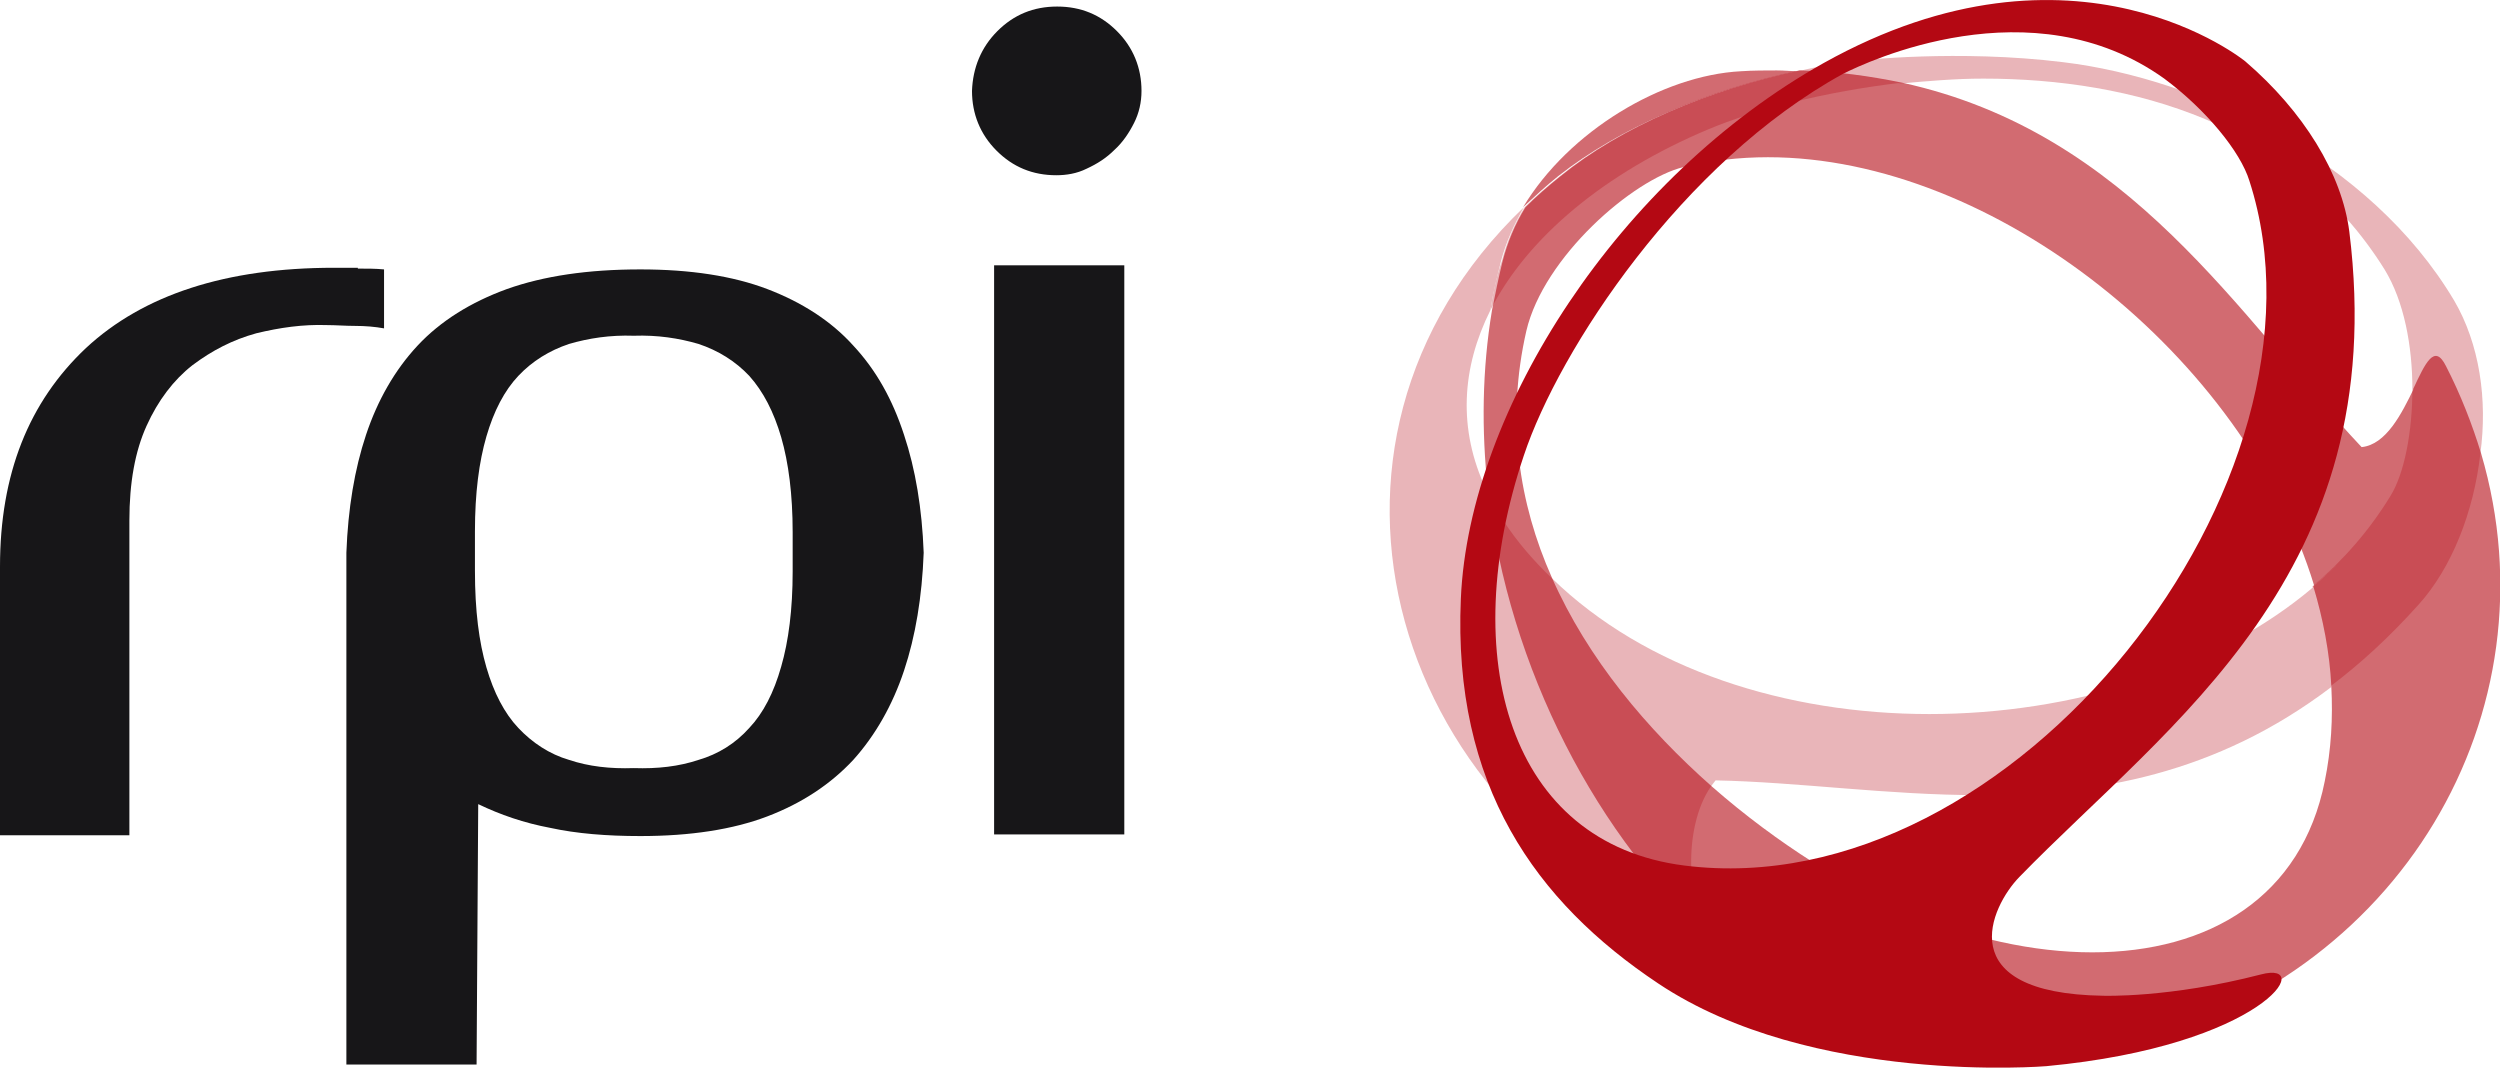
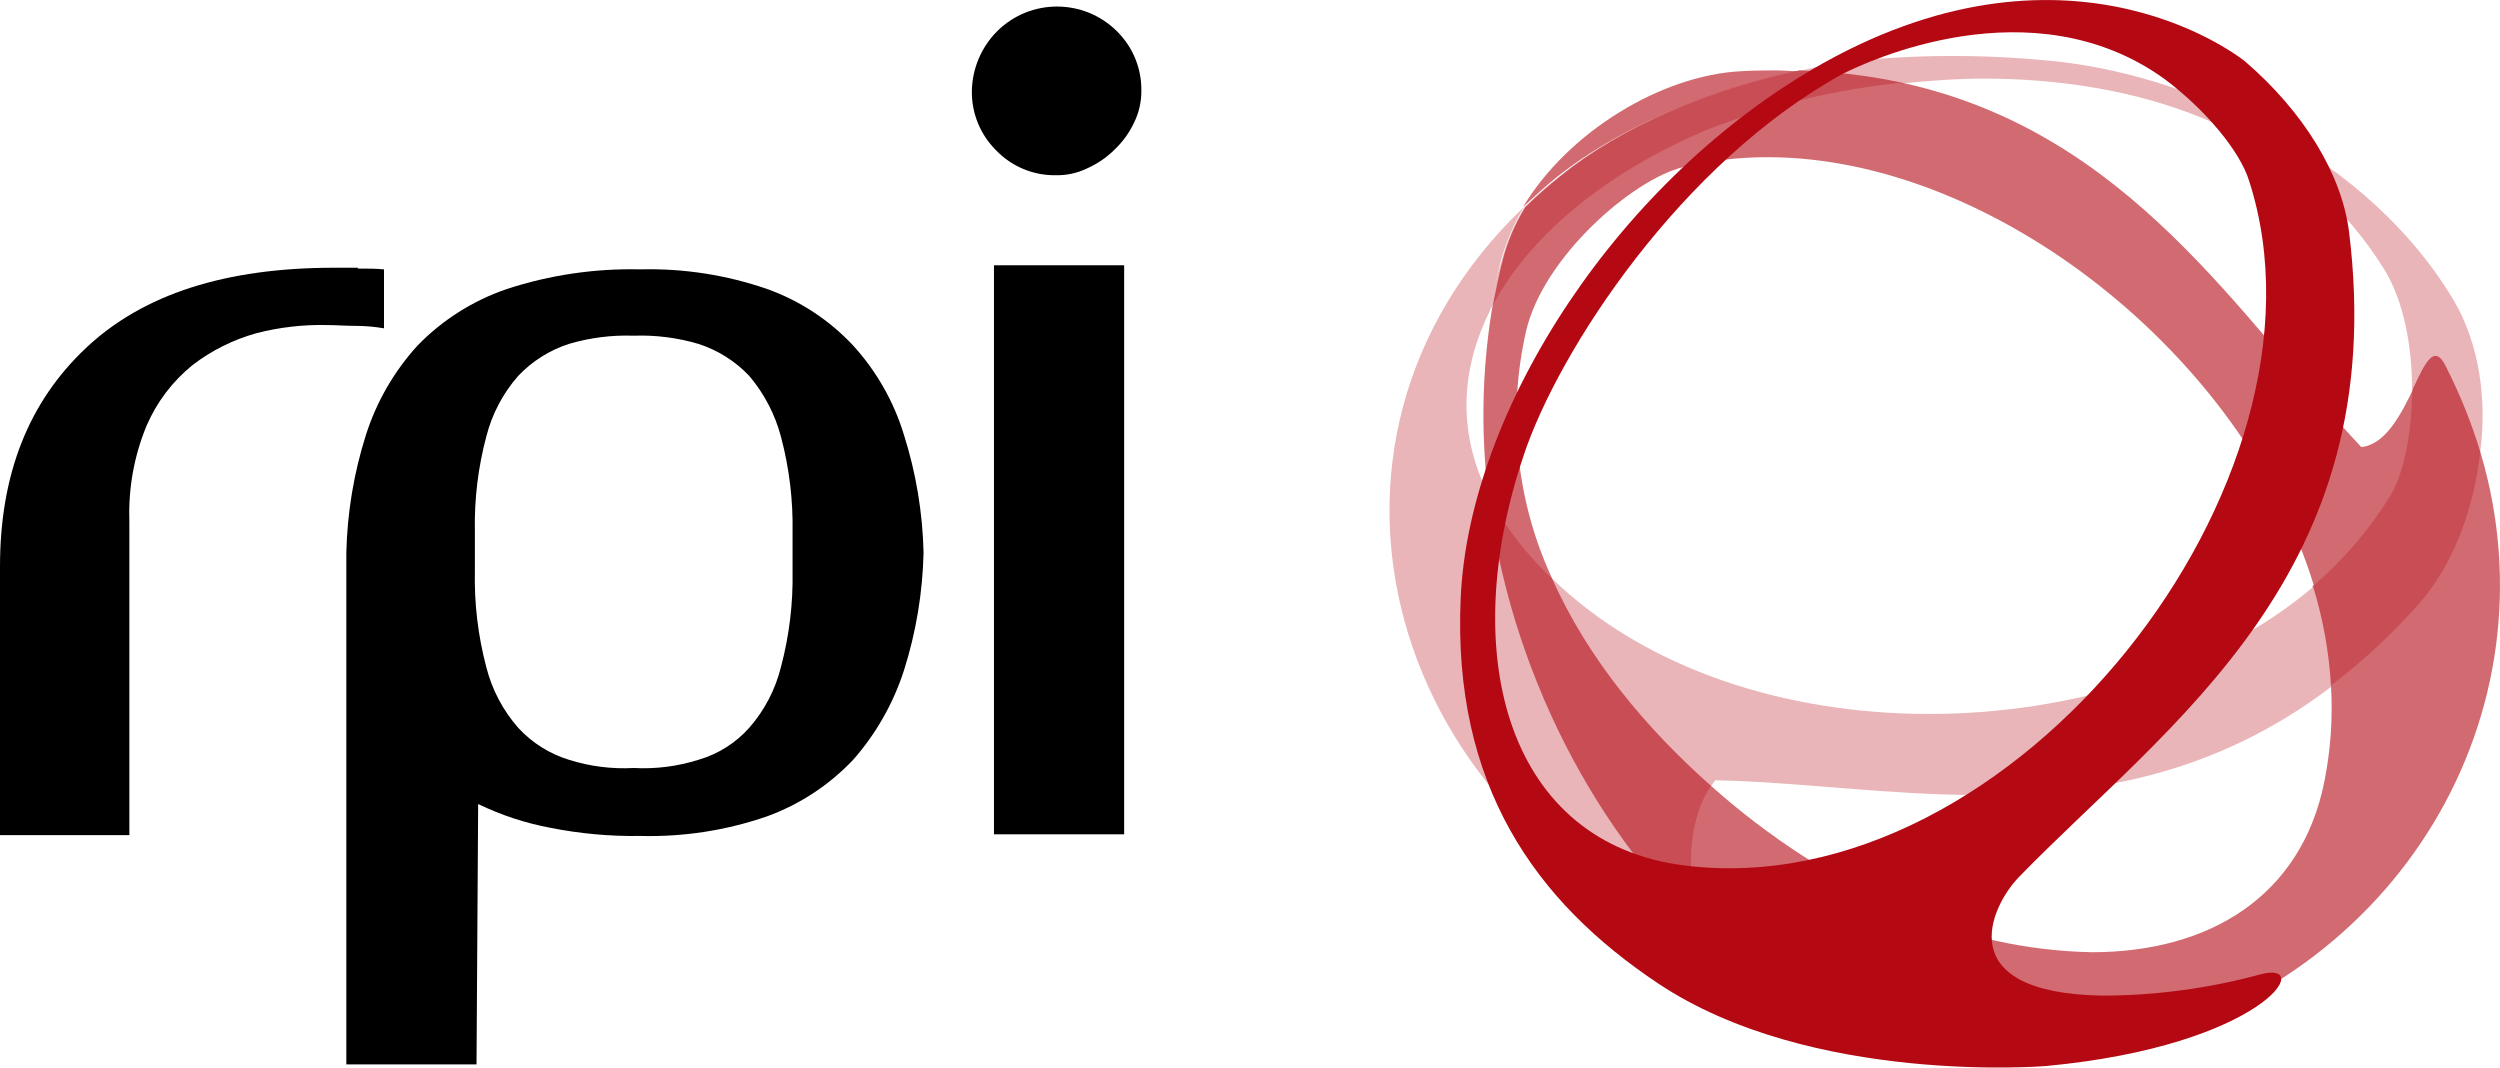
- <svg xmlns="http://www.w3.org/2000/svg" version="1.1" id="Layer_1" x="0px" y="0px" viewBox="0 0 305.3 130.4" style="enable-background:new 0 0 305.3 130.4;" xml:space="preserve">
-   <style type="text/css">
- 	.st0{fill:#171618;}
- 	.st1{opacity:0.6;}
- 	.st2{fill:#B40813;}
- 	.st3{opacity:0.3;}
- </style>
-   <g>
-     <path class="st0" d="M43.7,32.8c1.1,0,2.2,0,3.2,0.1v7.2c-1.1-0.2-2.3-0.3-3.5-0.3s-2.4-0.1-3.5-0.1c-2.9-0.1-5.7,0.3-8.6,1   c-2.9,0.8-5.4,2.1-7.8,3.9c-2.3,1.8-4.2,4.3-5.6,7.4s-2.1,6.9-2.1,11.6V102H0V69.2c0-11.3,3.5-20.1,10.5-26.7   c7-6.5,17.1-9.8,30.3-9.8h2.9V32.8z" />
-     <path class="st0" d="M59.4,81.5c0.9,3.1,2.2,5.6,3.9,7.4c1.7,1.8,3.8,3.2,6.2,3.9c2.4,0.8,5,1.1,7.9,1c2.9,0.1,5.5-0.2,7.9-1   c2.4-0.7,4.5-2,6.2-3.9c1.7-1.8,3-4.3,3.9-7.5c0.9-3.1,1.4-7,1.4-11.6V65c0-4.6-0.5-8.5-1.4-11.6s-2.2-5.6-3.9-7.5   c-1.7-1.8-3.8-3.1-6.2-3.9c-2.4-0.7-5-1.1-7.9-1c-2.9-0.1-5.5,0.3-7.9,1c-2.4,0.8-4.5,2.1-6.2,3.9s-3,4.3-3.9,7.4   c-0.9,3.1-1.4,6.9-1.4,11.6v4.8C58,74.6,58.5,78.4,59.4,81.5 M58.2,130H42.3V67.5c0.2-5.4,1-10.2,2.4-14.4   c1.4-4.2,3.5-7.9,6.3-10.9s6.5-5.3,10.9-6.9c4.5-1.6,9.9-2.4,16.3-2.4c6.1,0,11.3,0.8,15.5,2.4s7.8,3.9,10.5,6.9   c2.8,3,4.8,6.6,6.2,10.9c1.4,4.2,2.2,9,2.4,14.4c-0.2,5.4-1,10.2-2.4,14.4s-3.5,7.9-6.2,10.9c-2.8,3-6.3,5.3-10.5,6.9   c-4.2,1.6-9.4,2.4-15.5,2.4c-4.1,0-7.8-0.3-11-1c-3.2-0.6-6.1-1.6-8.8-2.9L58.2,130z" />
-     <rect x="121.4" y="32.4" class="st0" width="15.9" height="69.5" />
-     <path class="st0" d="M121.8,3.8c2-2,4.4-3,7.3-3c2.9,0,5.3,1,7.3,3s3,4.5,3,7.3c0,1.4-0.3,2.7-0.9,3.9c-0.6,1.2-1.4,2.4-2.4,3.3   c-1,1-2.1,1.7-3.4,2.3c-1.2,0.6-2.5,0.8-3.7,0.8c-2.9,0-5.3-1-7.3-3s-3-4.5-3-7.3C118.8,8.3,119.8,5.8,121.8,3.8" />
+ <svg xmlns="http://www.w3.org/2000/svg" id="a405ad58-74c3-4edd-82a3-9f6e7ab89e10" data-name="a590554f-6887-4926-8983-c84371d06b2b" viewBox="0 0 305.34 130.38">
+   <path d="M43.7,32.8c1.1,0,2.2,0,3.2.1v7.2a20.59,20.59,0,0,0-3.5-.3c-1.2,0-2.4-.1-3.5-.1a31.57,31.57,0,0,0-8.6,1,22.88,22.88,0,0,0-7.8,3.9A19.42,19.42,0,0,0,17.9,52a27.94,27.94,0,0,0-2.1,11.6V102H0V69.2C0,57.9,3.5,49.1,10.5,42.5s17.1-9.8,30.3-9.8h2.9Z" transform="translate(0 0)" />
+   <path d="M59.4,81.5a17.86,17.86,0,0,0,3.9,7.4,14,14,0,0,0,6.2,3.9,22.25,22.25,0,0,0,7.9,1,22.25,22.25,0,0,0,7.9-1,13.23,13.23,0,0,0,6.2-3.9,17.72,17.72,0,0,0,3.9-7.5,42.42,42.42,0,0,0,1.4-11.6V65a42.42,42.42,0,0,0-1.4-11.6,19,19,0,0,0-3.9-7.5A14.81,14.81,0,0,0,85.3,42a24.82,24.82,0,0,0-7.9-1,24.82,24.82,0,0,0-7.9,1,14.81,14.81,0,0,0-6.2,3.9,17.86,17.86,0,0,0-3.9,7.4A41.66,41.66,0,0,0,58,64.9v4.8a42.32,42.32,0,0,0,1.4,11.8M58.2,130H42.3V67.5a51.4,51.4,0,0,1,2.4-14.4A29.53,29.53,0,0,1,51,42.2a27.62,27.62,0,0,1,10.9-6.9,48.75,48.75,0,0,1,16.3-2.4,43.91,43.91,0,0,1,15.5,2.4,26.69,26.69,0,0,1,10.5,6.9,28.48,28.48,0,0,1,6.2,10.9,51.4,51.4,0,0,1,2.4,14.4,51.4,51.4,0,0,1-2.4,14.4,30.88,30.88,0,0,1-6.2,10.9,27.47,27.47,0,0,1-10.5,6.9,43.91,43.91,0,0,1-15.5,2.4,52.07,52.07,0,0,1-11-1,35,35,0,0,1-8.8-2.9Z" transform="translate(0 0)" />
+   <rect x="121.4" y="32.4" width="15.9" height="69.5" />
+   <path d="M121.8,3.8a10.38,10.38,0,0,1,14.6,0,10,10,0,0,1,3,7.3,8.65,8.65,0,0,1-.9,3.9,11,11,0,0,1-2.4,3.3,11.22,11.22,0,0,1-3.4,2.3,8.28,8.28,0,0,1-3.7.8,9.88,9.88,0,0,1-7.3-3,10,10,0,0,1-3-7.3,10.6,10.6,0,0,1,3.1-7.3" transform="translate(0 0)" />
+   <g style="opacity:0.6">
+     <path d="M219.6,8.7c-.8,0-1.7-.1-2.6-.1-1.4,0-2.9,0-4.4.1-9.6.5-21,7.3-26.6,16.6,1.4-1.3,2.8-2.6,4.3-3.8C197.8,15.6,208.3,11.1,219.6,8.7Z" transform="translate(0 0)" style="fill:#b40813" />
+     <path d="M303,55.4h0a64.3,64.3,0,0,0-4.3-10.7c-1.4-2.8-2.5-.4-4,2.8,0,5.3-1,10.4-2.7,13.1a45,45,0,0,1-9.5,11,51.6,51.6,0,0,1,2.2,12.2h0a45.63,45.63,0,0,1-.8,11.6c-2.8,14.1-14.1,20.9-28.4,20.9a59.61,59.61,0,0,1-23-5.1A90.79,90.79,0,0,1,209,96h0c-7.8-6.9-15.1-15.5-19.5-25.5h0a47,47,0,0,1-3.1-30.1c2.1-9,13-18.5,19.2-20a44.07,44.07,0,0,1,10.3-1.2c27.6,0,58.2,24.4,66.7,52.3a45,45,0,0,0,9.5-11c1.7-2.8,2.7-7.8,2.7-13.1-1.5,3.1-3.4,6.9-6.4,7.2-14.9-15.8-28.2-38.4-56.1-44.5-2.4.3-4.7.6-6.9,1,2.2-.4,4.5-.7,6.9-1a69.18,69.18,0,0,0-12.5-1.5C208.5,11,198,15.5,190.6,21.5a53.56,53.56,0,0,0-4.3,3.8,24,24,0,0,0-2.8,6.6c-.5,2-.9,4-1.3,6h0a80.33,80.33,0,0,0-.5,21.9h0c2.5,21.8,13.4,42.7,28.1,55.6h0c7.7,6.7,16.4,11.2,25.4,12.5h23.5C293.1,119.9,312.3,87,303,55.4Z" transform="translate(0 0)" style="fill:#b40813" />
  </g>
-   <g>
-     <g class="st1">
-       <path class="st2" d="M219.6,8.7c-0.8,0-1.7-0.1-2.6-0.1c-1.4,0-2.9,0-4.4,0.1c-9.6,0.5-21,7.3-26.6,16.6c1.4-1.3,2.8-2.6,4.3-3.8    C197.8,15.6,208.3,11.1,219.6,8.7z" />
-       <path class="st2" d="M303,55.4L303,55.4c-1.1-3.6-2.5-7.2-4.3-10.7c-1.4-2.8-2.5-0.4-4,2.8c0,5.3-1,10.4-2.7,13.1    c-2.5,4.1-5.7,7.8-9.5,11c1.2,4,2,8.1,2.2,12.2l0,0c0.2,3.9,0,7.7-0.8,11.6c-2.8,14.1-14.1,20.9-28.4,20.9c-7.1,0-15-1.7-23-5.1    c-6.5-2.7-15.3-8-23.5-15.2l0,0c-7.8-6.9-15.1-15.5-19.5-25.5l0,0c-4-9-5.6-19.2-3.1-30.1c2.1-9,13-18.5,19.2-20    c3.3-0.8,6.8-1.2,10.3-1.2c27.6,0,58.2,24.4,66.7,52.3c3.8-3.2,7-6.9,9.5-11c1.7-2.8,2.7-7.8,2.7-13.1c-1.5,3.1-3.4,6.9-6.4,7.2    c-14.9-15.8-28.2-38.4-56.1-44.5c-2.4,0.3-4.7,0.6-6.9,1c2.2-0.4,4.5-0.7,6.9-1c-3.9-0.8-8-1.4-12.5-1.5    c-11.3,2.4-21.8,6.9-29.2,12.9c-1.5,1.2-3,2.5-4.3,3.8c-1.3,2.1-2.2,4.3-2.8,6.6c-0.5,2-0.9,4-1.3,6l0,0    c-1.2,7.2-1.3,14.6-0.5,21.9l0,0c2.5,21.8,13.4,42.7,28.1,55.6l0,0c7.7,6.7,16.4,11.2,25.4,12.5h23.5    C293.1,119.9,312.3,87,303,55.4z" />
-     </g>
-     <g class="st3">
-       <path class="st2" d="M235.6,87.2c-17.4,0-34.6-5.4-46.1-16.6l0,0c-2.2-2.1-4.2-4.4-5.9-7c-0.8-1.3-1.5-2.5-2.2-3.8    c2.5,21.8,13.4,42.7,28.1,55.6c-3.7-4.6-4-14.3-0.6-19.3l0,0c0.2-0.3,0.4-0.5,0.6-0.8c10.1,0.2,21,1.8,32.2,1.8    c14.2,0,28.9-2.5,43-13.2c-0.2-4.1-1-8.2-2.2-12.2C270.6,81.8,253,87.2,235.6,87.2z" />
-       <path class="st2" d="M299.7,36.7C289.4,19.4,268.5,9.6,252,7.6c-12.9-1.6-25.1-0.2-25.1-0.2c-2.4,0.3-4.9,0.7-7.3,1.3    c4.5,0.1,8.7,0.7,12.5,1.5c3.3-0.3,6.7-0.6,10.1-0.6c18.2,0,37.9,5.5,49,23.3c2.4,3.9,3.4,9.4,3.4,14.6c1.1-2.4,2-4.3,3-4    c-1-0.3-1.9,1.6-3,4c0,5.3-1,10.4-2.7,13.1c-2.5,4.1-5.7,7.8-9.5,11c1.2,4,2,8.1,2.2,12.2c3.6-2.7,7.2-6,10.7-9.9    c4.1-4.5,6.8-11.4,7.6-18.5l0,0C303.8,48.8,302.8,42,299.7,36.7z" />
-       <path class="st2" d="M181.5,59.8c-3.5-7.4-3-14.9,0.5-21.9c0.3-2,0.8-4,1.3-6c0.6-2.3,1.6-4.5,2.8-6.6    c-30.4,29.1-16.2,75.9,23.5,90l0,0C194.9,102.5,184,81.6,181.5,59.8z" />
-       <path class="st2" d="M182,37.9c4.5-8.9,14-16.8,26.6-22.1c5.7-2.4,14.2-4.6,23.6-5.7c-3.9-0.8-8-1.4-12.5-1.5    c-11.3,2.4-21.8,6.9-29.2,12.9c-1.5,1.2-3,2.5-4.3,3.8c-1.3,2.1-2.2,4.3-2.8,6.6C182.7,33.9,182.3,35.9,182,37.9z" />
-     </g>
-     <path class="st2" d="M276.1,119c-11.2,2.9-19.3,2.6-19.3,2.6c-18.7-0.3-13.7-10.9-10.2-14.5c18.3-18.8,45.5-37,40.3-78.8   c-0.9-7.1-5.6-14.7-12.7-20.8c0,0-20.7-17-51.5,0.2c-24.8,13.9-43.3,42.2-44.3,65.4c-1,22.8,9.1,37,24.1,47   c18.7,12.5,47.4,10.1,47.4,10.1C276.5,127.7,282.9,117.2,276.1,119z M205.7,105.7c-21.4-2.7-27.9-25.4-19.6-50.1   c4.3-12.9,19.3-35.8,39-46.6c2.8-1.4,23-11,39.2,0.6c5.1,3.8,9.3,8.9,10.4,12.5C286.5,58.6,246,110.8,205.7,105.7z" />
+   <g style="opacity:0.3">
+     <path d="M235.6,87.2c-17.4,0-34.6-5.4-46.1-16.6h0a39.88,39.88,0,0,1-5.9-7c-.8-1.3-1.5-2.5-2.2-3.8,2.5,21.8,13.4,42.7,28.1,55.6-3.7-4.6-4-14.3-.6-19.3h0c.2-.3.4-.5.6-.8,10.1.2,21,1.8,32.2,1.8,14.2,0,28.9-2.5,43-13.2a51.6,51.6,0,0,0-2.2-12.2C270.6,81.8,253,87.2,235.6,87.2Z" transform="translate(0 0)" style="fill:#b40813" />
+     <path d="M299.7,36.7C289.4,19.4,268.5,9.6,252,7.6a119.66,119.66,0,0,0-25.1-.2,62.33,62.33,0,0,0-7.3,1.3,67.44,67.44,0,0,1,12.5,1.5c3.3-.3,6.7-.6,10.1-.6,18.2,0,37.9,5.5,49,23.3,2.4,3.9,3.4,9.4,3.4,14.6,1.1-2.4,2-4.3,3-4-1-.3-1.9,1.6-3,4,0,5.3-1,10.4-2.7,13.1a45,45,0,0,1-9.5,11,51.6,51.6,0,0,1,2.2,12.2,74.86,74.86,0,0,0,10.7-9.9c4.1-4.5,6.8-11.4,7.6-18.5h0C303.8,48.8,302.8,42,299.7,36.7Z" transform="translate(0 0)" style="fill:#b40813" />
+     <path d="M181.5,59.8c-3.5-7.4-3-14.9.5-21.9.3-2,.8-4,1.3-6a27.41,27.41,0,0,1,2.8-6.6c-30.4,29.1-16.2,75.9,23.5,90h0C194.9,102.5,184,81.6,181.5,59.8Z" transform="translate(0 0)" style="fill:#b40813" />
+     <path d="M182,37.9c4.5-8.9,14-16.8,26.6-22.1a91.42,91.42,0,0,1,23.6-5.7,69.18,69.18,0,0,0-12.5-1.5c-11.3,2.4-21.8,6.9-29.2,12.9a53.56,53.56,0,0,0-4.3,3.8,24,24,0,0,0-2.8,6.6A32.48,32.48,0,0,0,182,37.9Z" transform="translate(0 0)" style="fill:#b40813" />
  </g>
+   <path d="M276.1,119a74,74,0,0,1-19.3,2.6c-18.7-.3-13.7-10.9-10.2-14.5,18.3-18.8,45.5-37,40.3-78.8-.9-7.1-5.6-14.7-12.7-20.8,0,0-20.7-17-51.5.2-24.8,13.9-43.3,42.2-44.3,65.4-1,22.8,9.1,37,24.1,47,18.7,12.5,47.4,10.1,47.4,10.1C276.5,127.7,282.9,117.2,276.1,119Zm-70.4-13.3c-21.4-2.7-27.9-25.4-19.6-50.1,4.3-12.9,19.3-35.8,39-46.6,2.8-1.4,23-11,39.2.6,5.1,3.8,9.3,8.9,10.4,12.5,11.8,36.5-28.7,88.7-69,83.6Z" transform="translate(0 0)" style="fill:#b40813" />
</svg>
